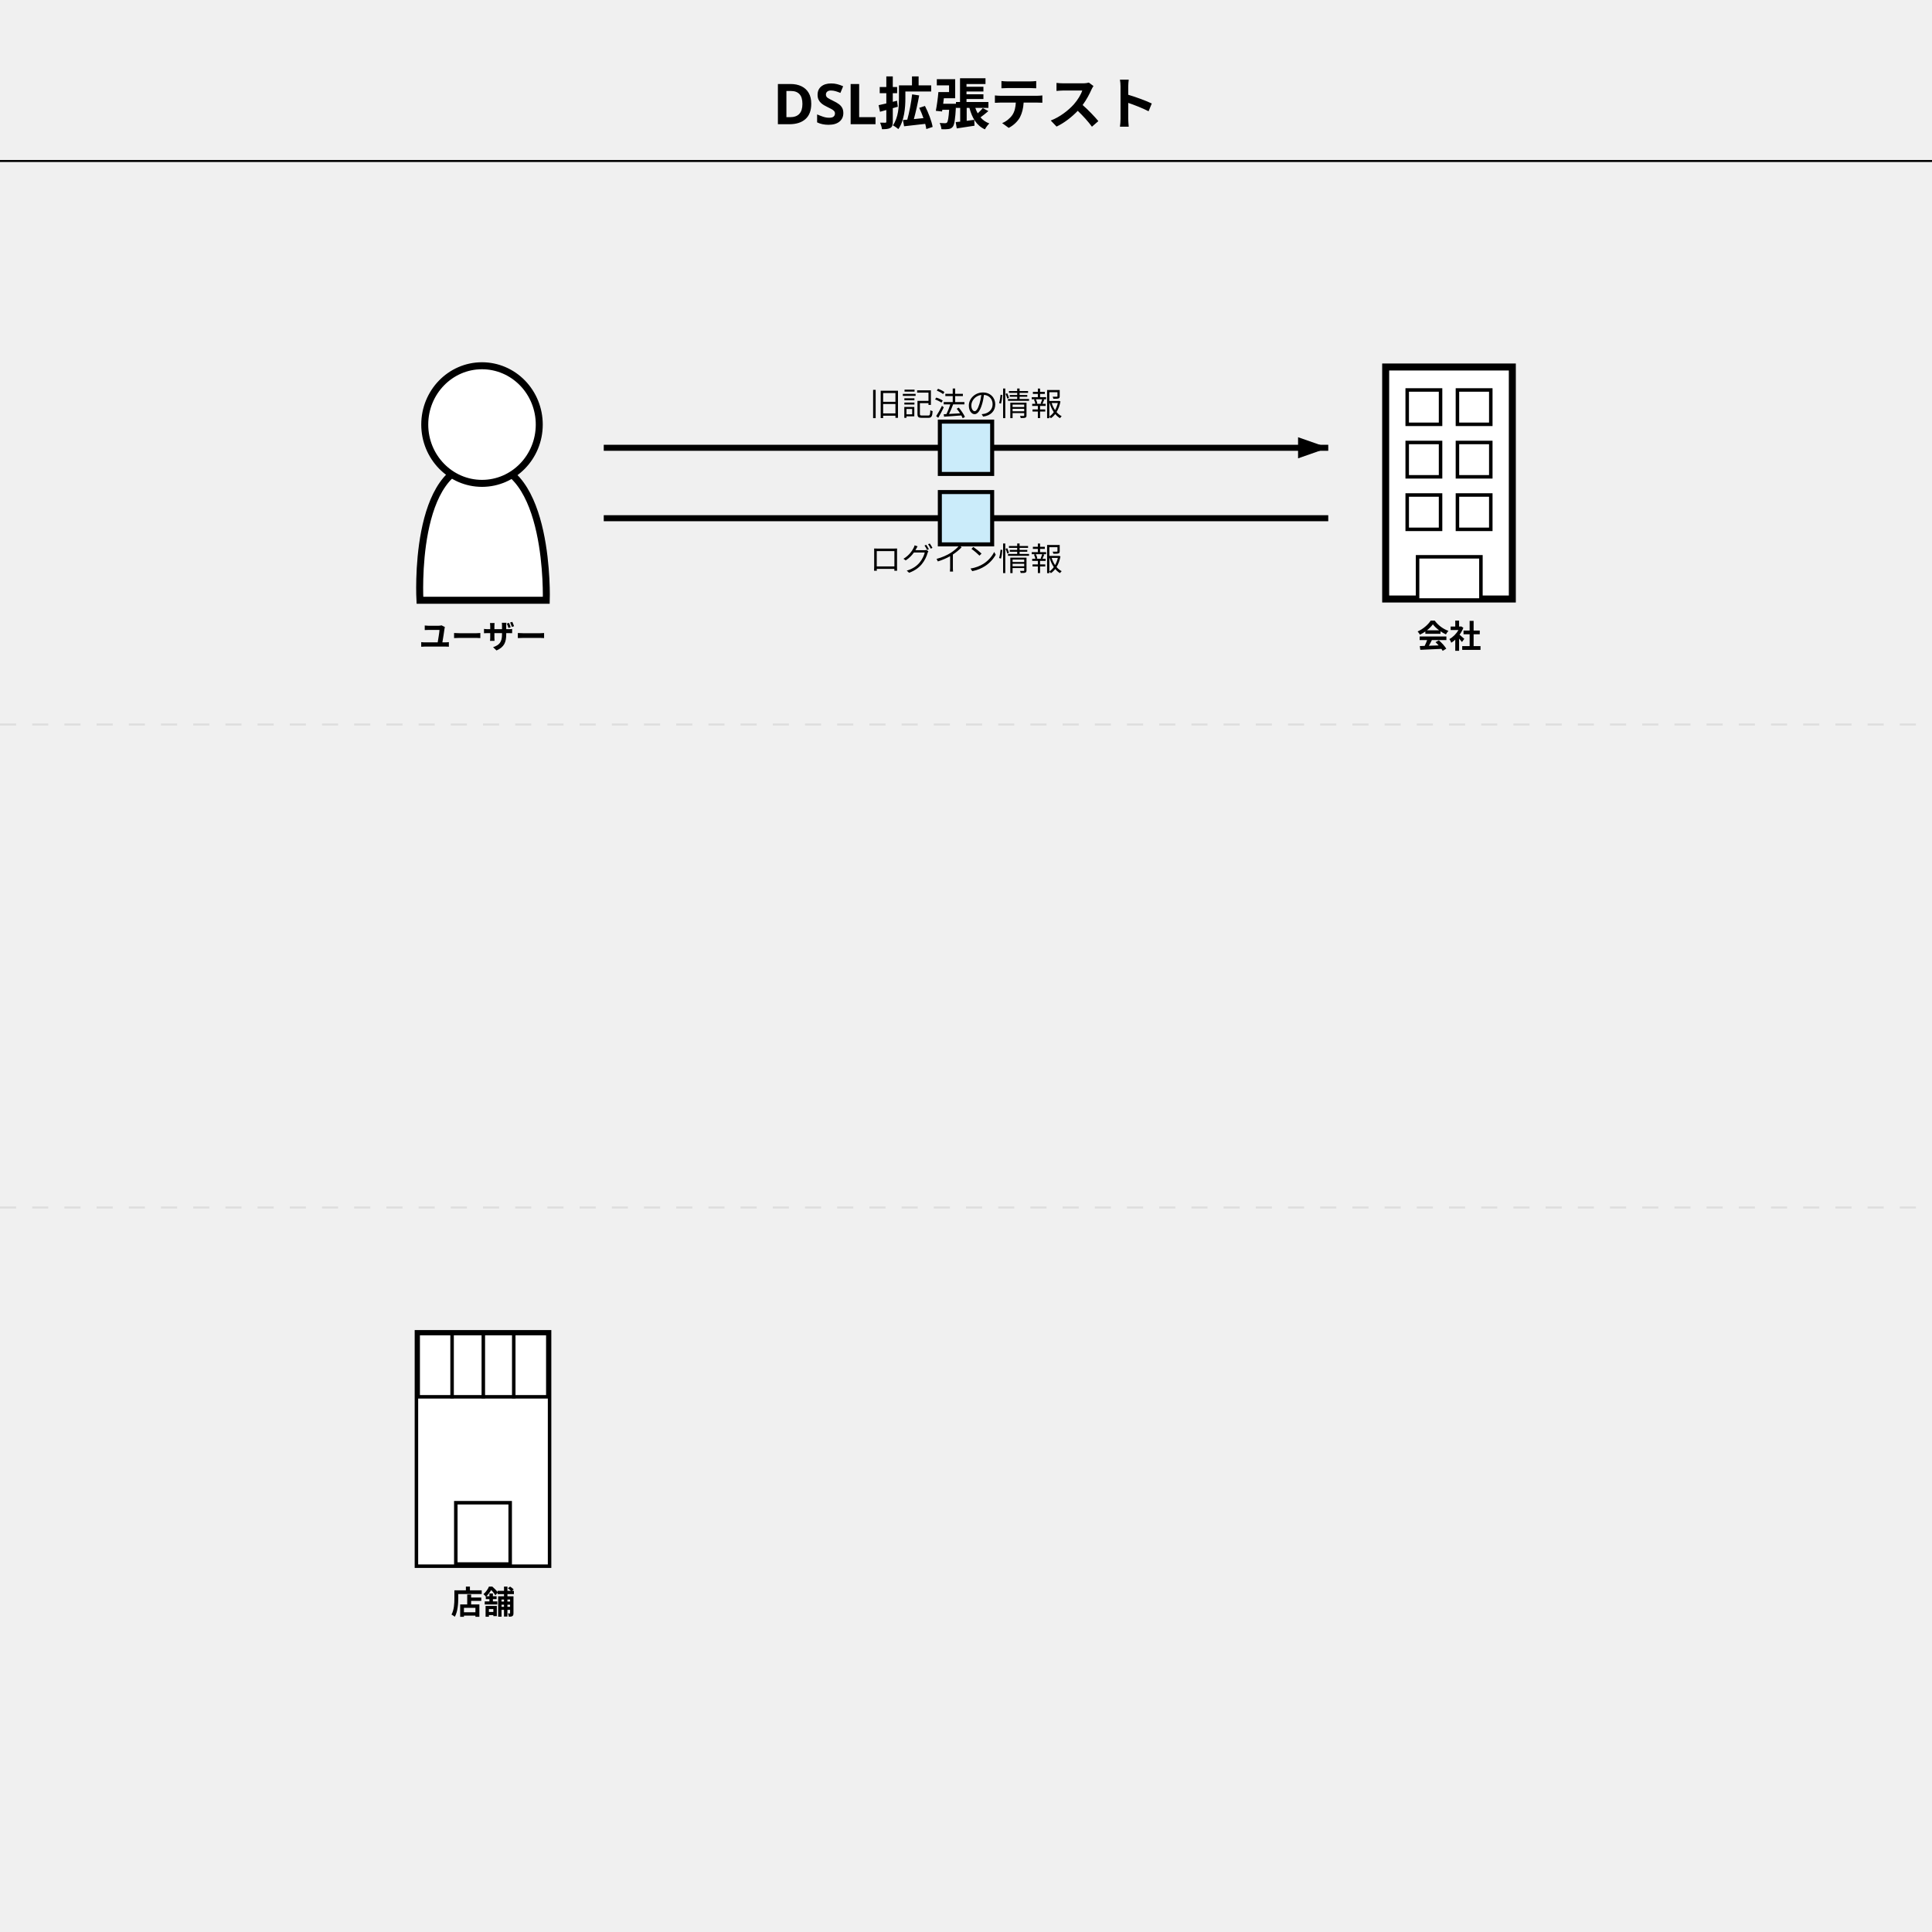
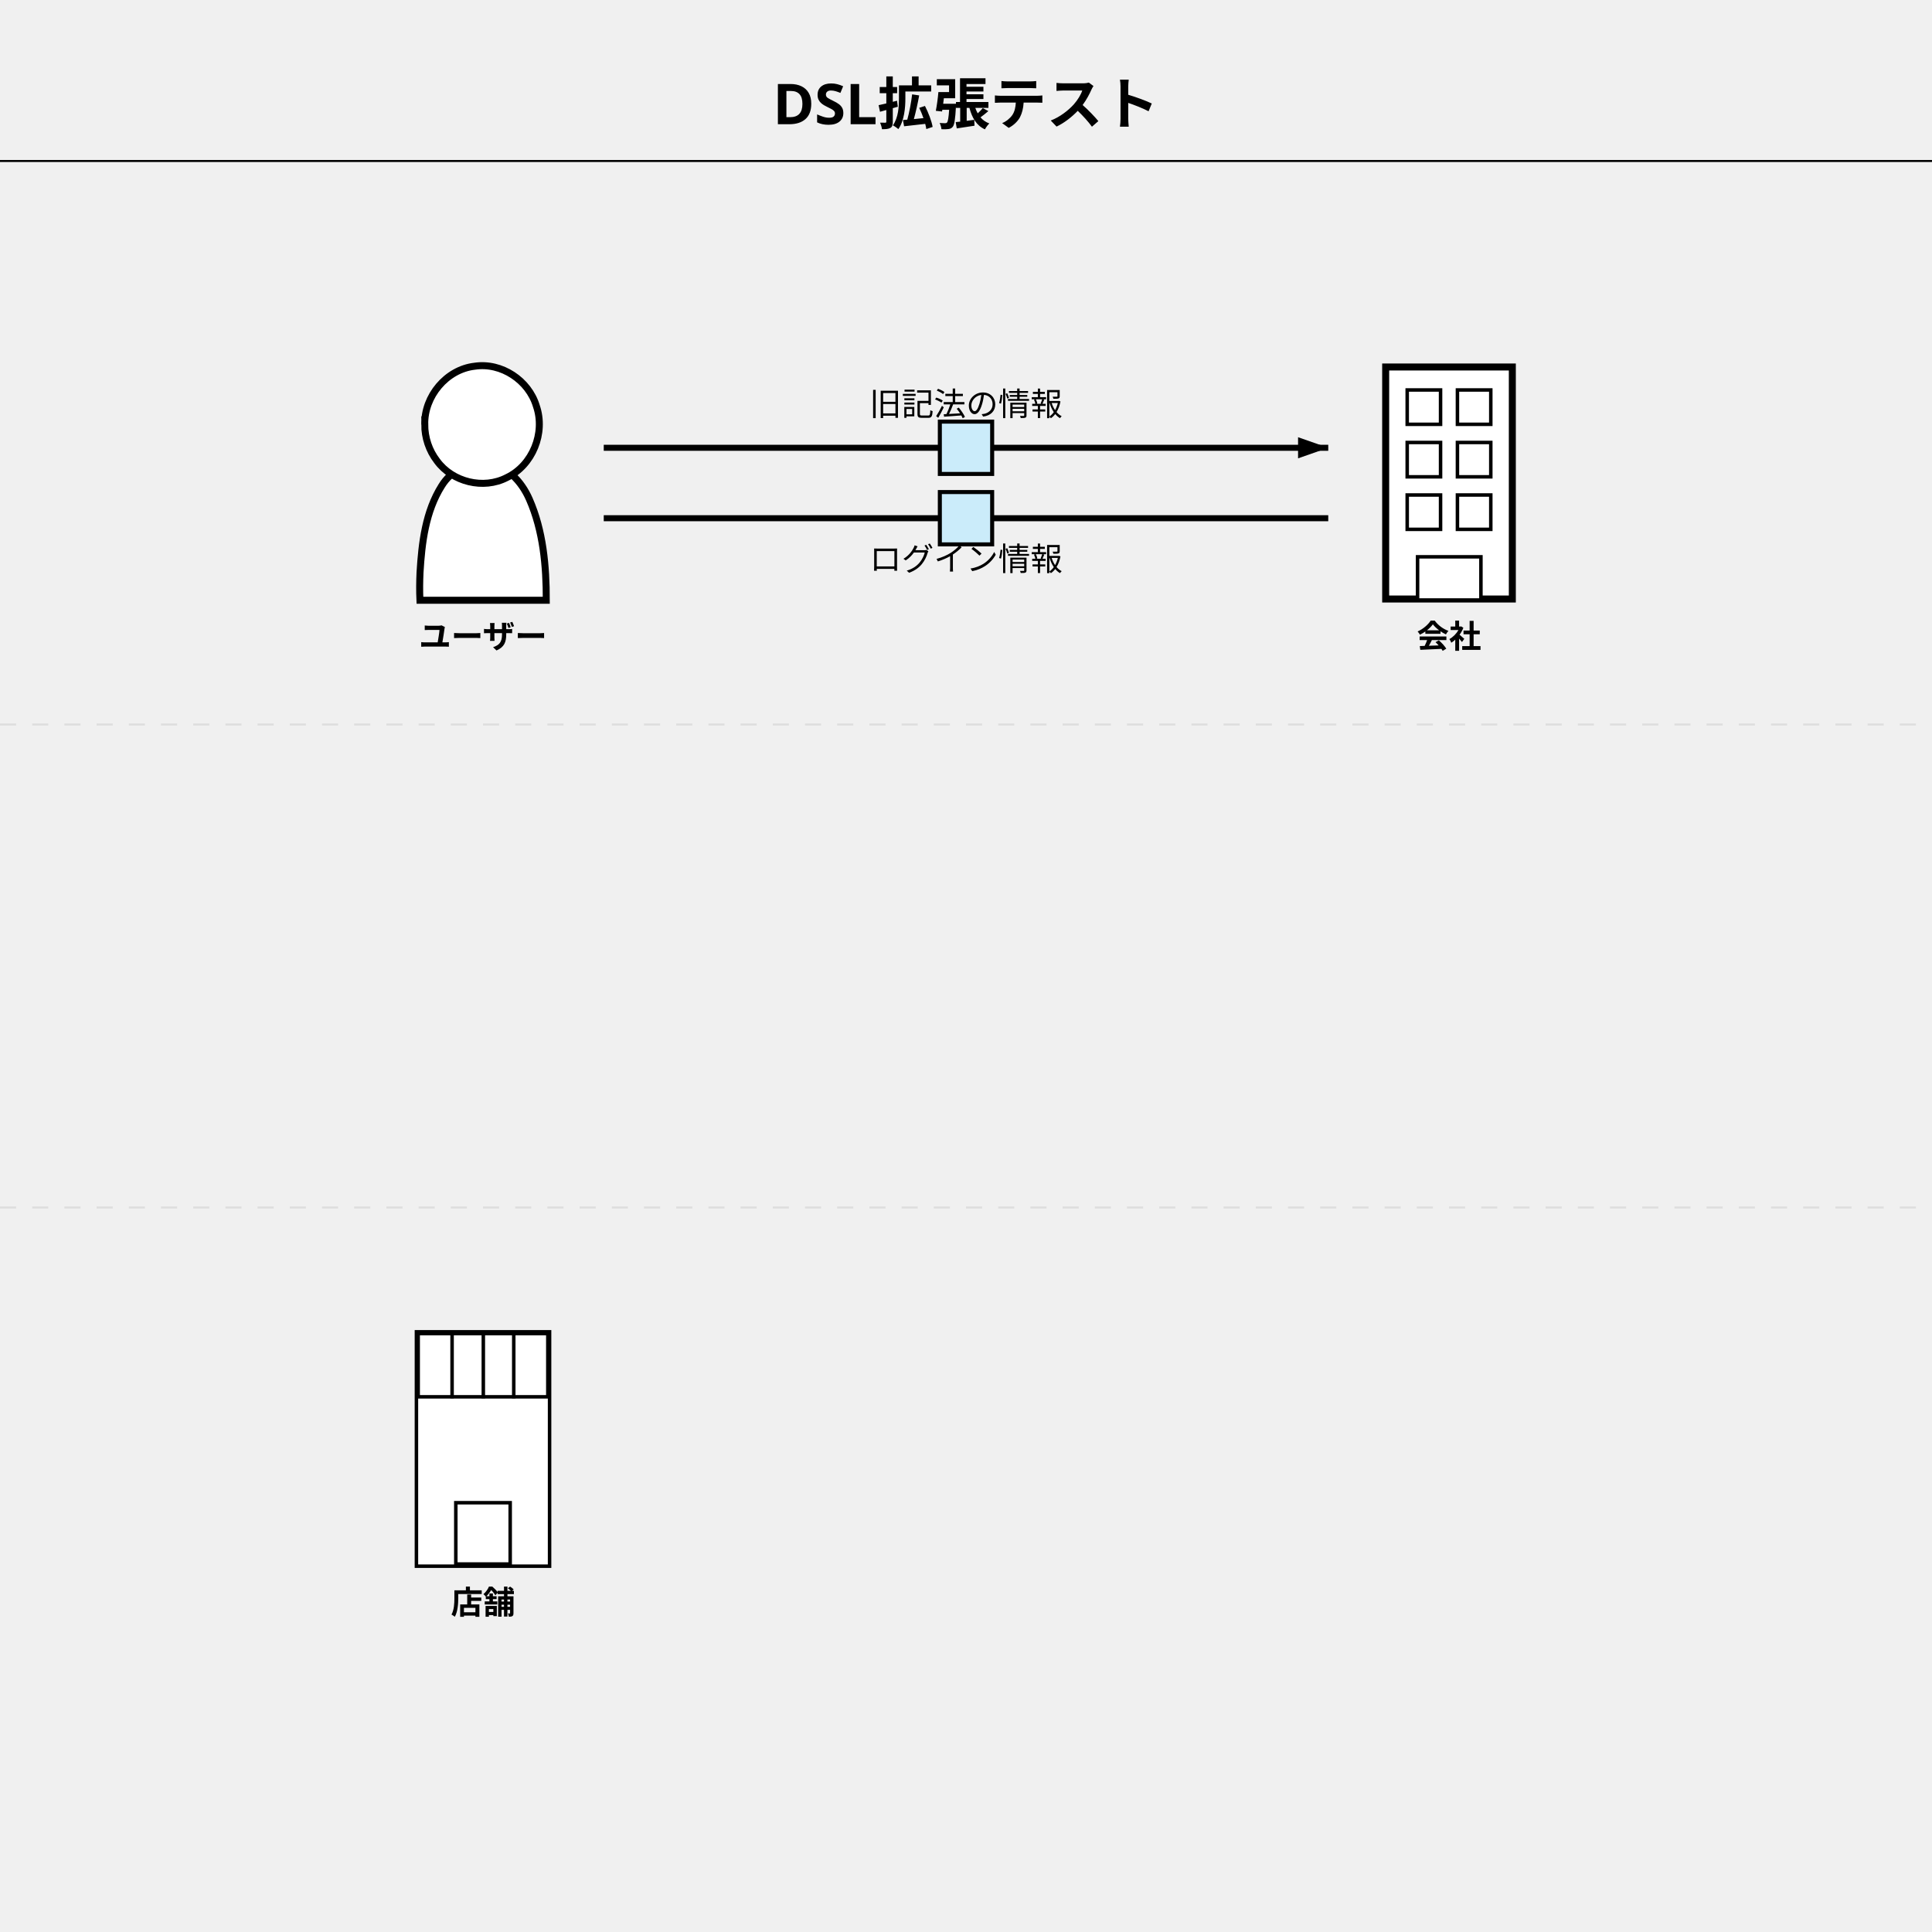
<svg xmlns="http://www.w3.org/2000/svg" version="1.1" viewBox="0.0 0.0 960.0 960.0" width="960" height="960">
  <text x="480.0" y="40" font-size="28" font-family="sans-serif" font-weight="bold" fill="#000000" text-anchor="middle" dominant-baseline="hanging">DSL拡張テスト</text>
  <line x1="0" y1="80" x2="960.0" y2="80" stroke="#000000" stroke-width="1" />
  <defs>
    <marker id="marker_object" markerWidth="5" markerHeight="3.5" refX="5" refY="1.75" orient="auto" markerUnits="strokeWidth">
      <path d="M 0,0 L 5,1.75 L 0,3.5 Z" fill="#000000" />
    </marker>
    <marker id="marker_money" markerWidth="5" markerHeight="3.5" refX="5" refY="1.75" orient="auto" markerUnits="strokeWidth">
      <path d="M 0,0 L 5,1.75 L 0,3.5 Z" fill="#000000" />
    </marker>
    <marker id="marker_information" markerWidth="5" markerHeight="3.5" refX="5" refY="1.75" orient="auto" markerUnits="strokeWidth">
      <path d="M 0,0 L 5,1.75 L 0,3.5 Z" fill="#000000" />
    </marker>
    <marker id="marker_other" markerWidth="5" markerHeight="3.5" refX="5" refY="1.75" orient="auto" markerUnits="strokeWidth">
      <path d="M 0,0 L 5,1.75 L 0,3.5 Z" fill="#000000" />
    </marker>
  </defs>
  <g id="grid_lines">
    <line x1="0" y1="360.0" x2="960.0" y2="360.0" stroke="#dddddd" stroke-width="1" stroke-dasharray="8,8" />
    <line x1="0" y1="600.0" x2="960.0" y2="600.0" stroke="#dddddd" stroke-width="1" stroke-dasharray="8,8" />
  </g>
  <g id="entities">
    <g id="entity_0" data-bizgram-object="entity" data-bizgram-type="user" data-bizgram-name="ユーザー" data-bizgram-position="0">
      <g transform="translate(180.0, 180.0)">
        <g transform="translate(26.79084, 0.0)">
          <g transform="scale(3.282149, 3.282149)">
            <g transform="translate(-94.88189,-130.2193)">
              <g id="g1824">
-                 <path style="fill:none;stroke:none;stroke-width:0.998;stroke-linecap:round;stroke-linejoin:round" d="M 94.916,148.5 V 130.478 H 105 115.084 V 148.5 166.522 H 105 94.916 Z" id="path1111" />
+                 <path style="fill:none;stroke:none;stroke-width:0.998;stroke-linecap:round;stroke-linejoin:round" d="m 94.916,148.5 c 0,-6.007 0,-12.015 0,-18.022 6.723,0 13.446,0 20.169,0 0,12.015 0,24.029 0,36.044 -6.723,0 -13.446,0 -20.169,0 0,-6.007 0,-12.015 0,-18.022 z" id="path1111" />
                <g id="g1700" transform="translate(73.28155,-29.02709)">
-                   <path fill="#ffffff" d="m 22.17,195.279 h 19.128 c 0,0 0.679,-20.77 -9.815,-20.77 -10.494,0 -9.313,20.77 -9.313,20.77 z" fill-rule="evenodd" id="path87" style="fill:none;stroke-width:0.265" />
-                   <path stroke="#000000" stroke-width="1.058" stroke-miterlimit="400" stroke-linecap="butt" d="m 22.17,195.279 h 19.128 c 0,0 0.679,-20.77 -9.815,-20.77 -10.494,0 -9.313,20.77 -9.313,20.77 z" fill-rule="evenodd" id="path89" style="fill:#ffffff" />
-                   <path fill="#ffffff" d="m 22.9,168.679 c 0,-4.917 3.881,-8.903 8.668,-8.903 2.299,0 4.504,0.938 6.129,2.608 1.626,1.67 2.539,3.934 2.539,6.295 0,4.917 -3.881,8.903 -8.668,8.903 -4.787,0 -8.668,-3.986 -8.668,-8.903 z" fill-rule="evenodd" id="path91" style="fill:none;stroke-width:0.265" />
-                   <path stroke="#000000" stroke-width="1.058" stroke-miterlimit="400" stroke-linecap="butt" d="m 22.9,168.679 c 0,-4.917 3.881,-8.903 8.668,-8.903 2.299,0 4.504,0.938 6.129,2.608 1.626,1.67 2.539,3.934 2.539,6.295 0,4.917 -3.881,8.903 -8.668,8.903 -4.787,0 -8.668,-3.986 -8.668,-8.903 z" fill-rule="evenodd" id="path93" style="fill:#ffffff" />
+                   <path fill="#ffffff" d="m 22.17,195.279 c 6.376,0 12.752,0 19.128,0 0.009,-5.183 -0.461,-10.52 -2.572,-15.313 -1.171,-2.665 -3.45,-5.2 -6.523,-5.423 -2.684,-0.347 -5.334,1.131 -6.729,3.396 -2.462,3.897 -3.021,8.629 -3.29,13.137 -0.062,1.4 -0.078,2.803 -0.014,4.203 z" fill-rule="evenodd" id="path87" style="fill:none;stroke-width:0.265" />
+                   <path stroke="#000000" stroke-width="1.058" stroke-miterlimit="400" stroke-linecap="butt" d="m 22.17,195.279 c 6.376,0 12.752,0 19.128,0 0.009,-5.183 -0.461,-10.52 -2.572,-15.313 -1.171,-2.665 -3.45,-5.2 -6.523,-5.423 -2.684,-0.347 -5.334,1.131 -6.729,3.396 -2.462,3.897 -3.021,8.629 -3.29,13.137 -0.062,1.4 -0.078,2.803 -0.014,4.203 z" fill-rule="evenodd" id="path89" style="fill:#ffffff" />
+                   <path fill="#ffffff" d="m 22.9,168.679 c -0.099,-4.273 3.279,-8.347 7.564,-8.832 4.047,-0.61 8.173,2.144 9.334,6.035 1.398,4.063 -0.567,8.968 -4.472,10.822 -3.542,1.84 -8.234,0.685 -10.578,-2.529 -1.202,-1.562 -1.855,-3.527 -1.849,-5.497 z" fill-rule="evenodd" id="path91" style="fill:none;stroke-width:0.265" />
+                   <path stroke="#000000" stroke-width="1.058" stroke-miterlimit="400" stroke-linecap="butt" d="m 22.9,168.679 c -0.099,-4.273 3.279,-8.347 7.564,-8.832 4.047,-0.61 8.173,2.144 9.334,6.035 1.398,4.063 -0.567,8.968 -4.472,10.822 -3.542,1.84 -8.234,0.685 -10.578,-2.529 -1.202,-1.562 -1.855,-3.527 -1.849,-5.497 z" fill-rule="evenodd" id="path93" style="fill:#ffffff" />
                </g>
              </g>
            </g>
          </g>
        </g>
      </g>
      <text x="240.0" y="308.0" font-size="16" font-family="sans-serif" font-weight="bold" text-anchor="middle" dominant-baseline="text-before-edge" fill="#000000">
        <tspan x="240.0" dy="0">ユーザー</tspan>
      </text>
    </g>
    <g id="entity_1" data-bizgram-object="entity" data-bizgram-type="company" data-bizgram-name="会社" data-bizgram-position="2">
      <g transform="translate(660.0, 180.0)">
        <g transform="translate(26.79084, 0.0)">
          <g transform="scale(3.282149, 3.282149)">
            <g transform="translate(-94.88189,-130.2193)">
              <path style="fill:none;stroke:none;stroke-width:0.998;stroke-linecap:round;stroke-linejoin:round" d="M 94.916,148.5 V 130.478 H 105 115.084 V 148.5 166.522 H 105 94.916 Z" id="path1111" />
              <g id="g2207" transform="translate(88.33292,-53.07004)">
                <path fill="#ffffff" d="M 7.08,184.008 H 26.255 v 35.125 H 7.08 Z" fill-rule="evenodd" id="path413" style="fill:#ffffff;stroke:#000000;stroke-width:0.265" />
                <path stroke="#000000" stroke-width="1.058" stroke-miterlimit="400" stroke-linecap="butt" d="M 7.08,184.008 H 26.255 v 35.125 H 7.08 Z" fill-rule="evenodd" id="path415" style="fill:#ffffff;stroke:#000000" />
                <path fill="#ffffff" d="m 10.339,187.485 h 5.05 v 5.2 h -5.05 z" fill-rule="evenodd" id="path417" style="fill:#ffffff;stroke:#000000;stroke-width:0.265" />
                <path stroke="#000000" stroke-width="0.529" stroke-miterlimit="400" stroke-linecap="butt" d="m 10.339,187.485 h 5.05 v 5.2 h -5.05 z" fill-rule="evenodd" id="path419" style="fill:#ffffff;stroke:#000000" />
                <path fill="#ffffff" d="m 17.944,187.485 h 5.05 v 5.2 h -5.05 z" fill-rule="evenodd" id="path421" style="fill:#ffffff;stroke:#000000;stroke-width:0.265" />
                <path stroke="#000000" stroke-width="0.529" stroke-miterlimit="400" stroke-linecap="butt" d="m 17.944,187.485 h 5.05 v 5.2 h -5.05 z" fill-rule="evenodd" id="path423" style="fill:#ffffff;stroke:#000000" />
                <path fill="#ffffff" d="m 10.339,195.435 h 5.05 v 5.2 h -5.05 z" fill-rule="evenodd" id="path425" style="fill:#ffffff;stroke:#000000;stroke-width:0.265" />
                <path stroke="#000000" stroke-width="0.529" stroke-miterlimit="400" stroke-linecap="butt" d="m 10.339,195.435 h 5.05 v 5.2 h -5.05 z" fill-rule="evenodd" id="path427" style="fill:#ffffff;stroke:#000000" />
                <path fill="#ffffff" d="m 17.944,195.435 h 5.05 v 5.2 h -5.05 z" fill-rule="evenodd" id="path429" style="fill:#ffffff;stroke:#000000;stroke-width:0.265" />
                <path stroke="#000000" stroke-width="0.529" stroke-miterlimit="400" stroke-linecap="butt" d="m 17.944,195.435 h 5.05 v 5.2 h -5.05 z" fill-rule="evenodd" id="path431" style="fill:#ffffff;stroke:#000000" />
                <path fill="#ffffff" d="m 10.339,203.386 h 5.05 v 5.2 h -5.05 z" fill-rule="evenodd" id="path433" style="fill:#ffffff;stroke:#000000;stroke-width:0.265" />
                <path stroke="#000000" stroke-width="0.529" stroke-miterlimit="400" stroke-linecap="butt" d="m 10.339,203.386 h 5.05 v 5.2 h -5.05 z" fill-rule="evenodd" id="path435" style="fill:#ffffff;stroke:#000000" />
                <path fill="#ffffff" d="m 17.944,203.386 h 5.05 v 5.2 h -5.05 z" fill-rule="evenodd" id="path437" style="fill:#ffffff;stroke:#000000;stroke-width:0.265" />
                <path stroke="#000000" stroke-width="0.529" stroke-miterlimit="400" stroke-linecap="butt" d="m 17.944,203.386 h 5.05 v 5.2 h -5.05 z" fill-rule="evenodd" id="path439" style="fill:#ffffff;stroke:#000000" />
                <path fill="#000000" fill-opacity="0" d="M 11.908,212.744 H 21.5 v 6.542 h -9.592 z" fill-rule="evenodd" id="path441" style="fill:#ffffff;stroke:#000000;stroke-width:0.265" />
                <path stroke="#000000" stroke-width="0.529" stroke-miterlimit="400" stroke-linecap="butt" d="M 11.908,212.744 H 21.5 v 6.542 h -9.592 z" fill-rule="evenodd" id="path443" style="fill:#ffffff;stroke:#000000" />
              </g>
            </g>
          </g>
        </g>
      </g>
      <text x="720.0" y="308.0" font-size="16" font-family="sans-serif" font-weight="bold" text-anchor="middle" dominant-baseline="text-before-edge" fill="#000000">
        <tspan x="720.0" dy="0">会社</tspan>
      </text>
    </g>
    <g id="entity_2" data-bizgram-object="entity" data-bizgram-type="store" data-bizgram-name="店舗" data-bizgram-position="6">
      <g transform="translate(180.0, 660.0)">
        <g transform="translate(26.79084, 0.0)">
          <g transform="scale(3.282149, 3.282149)">
            <g transform="translate(-94.88189,-130.2193)">
              <g id="g28378" transform="translate(38.91812,2.509739)">
                <path stroke="#000000" stroke-width="1.058" stroke-miterlimit="400" stroke-linecap="butt" d="m 56.268,128.514 h 19.628 v 34.953 H 56.268 Z" fill-rule="evenodd" id="path563" />
                <path fill="#ffffff" d="m 56.268,128.514 h 19.628 v 34.953 H 56.268 Z" fill-rule="evenodd" id="path561" style="stroke-width:0.265" />
                <path stroke="#000000" stroke-width="0.529" stroke-miterlimit="400" stroke-linecap="butt" d="m 56.268,128.514 h 19.628 v 9.576 H 56.268 Z" fill-rule="evenodd" id="path567" style="fill:#ffffff;stroke:#000000" />
                <path fill="#000000" fill-opacity="0" d="m 56.268,128.514 h 19.628 v 9.576 H 56.268 Z" fill-rule="evenodd" id="path565" style="stroke-width:0.265" />
                <path fill="#000000" fill-opacity="0" d="m 61.965,154.123 h 8.233 v 9.281 h -8.233 z" fill-rule="evenodd" id="path569" style="stroke-width:0.265" />
                <path fill="#000000" fill-opacity="0" d="m 61.401,128.115 v 10.207" fill-rule="evenodd" id="path573" style="stroke-width:0.265" />
                <path stroke="#000000" stroke-width="0.529" stroke-miterlimit="400" stroke-linecap="butt" d="m 61.401,128.115 v 10.207" fill-rule="evenodd" id="path575" />
                <path fill="#000000" fill-opacity="0" d="m 66.131,128.115 v 10.207" fill-rule="evenodd" id="path577" style="stroke-width:0.265" />
                <path stroke="#000000" stroke-width="0.529" stroke-miterlimit="400" stroke-linecap="butt" d="m 66.131,128.115 v 10.207" fill-rule="evenodd" id="path579" />
                <path fill="#000000" fill-opacity="0" d="m 70.738,128.115 v 10.207" fill-rule="evenodd" id="path581" style="stroke-width:0.265" />
                <path stroke="#000000" stroke-width="0.529" stroke-miterlimit="400" stroke-linecap="butt" d="m 70.738,128.115 v 10.207" fill-rule="evenodd" id="path583" />
                <path stroke="#000000" stroke-width="0.529" stroke-miterlimit="400" stroke-linecap="butt" d="m 61.965,154.123 h 8.233 v 9.281 h -8.233 z" fill-rule="evenodd" id="path571" style="fill:#ffffff" />
              </g>
            </g>
          </g>
        </g>
      </g>
      <text x="240.0" y="788.0" font-size="16" font-family="sans-serif" font-weight="bold" text-anchor="middle" dominant-baseline="text-before-edge" fill="#000000">
        <tspan x="240.0" dy="0">店舗</tspan>
      </text>
    </g>
  </g>
  <g id="arrows">
    <g id="arrow_3" data-bizgram-object="arrow" data-bizgram-type="information" data-bizgram-name="旧記法の情報" data-bizgram-from="entity_0" data-bizgram-to="entity_1">
      <path d="M 300.0,222.5 L 660.0,222.5" stroke="#000000" stroke-width="3" fill="none" stroke-linejoin="round" marker-end="url(#marker_information)" />
      <text x="480.0" y="206.5" font-size="16" font-family="sans-serif" fill="#000000" text-anchor="middle">
        <tspan x="480.0" dy="0">旧記法の情報</tspan>
      </text>
      <rect x="467.0" y="209.5" width="26" height="26" fill="#cbecfa" stroke="#000000" stroke-width="2" />
    </g>
    <g id="arrow_5" data-bizgram-object="arrow" data-bizgram-type="info" data-bizgram-name="ログイン情報" data-bizgram-from="entity_0" data-bizgram-to="entity_1">
      <path d="M 300.0,257.5 L 660.0,257.5" stroke="#000000" stroke-width="3" fill="none" stroke-linejoin="round" marker-end="url(#marker_info)" />
      <text x="480.0" y="283.5" font-size="16" font-family="sans-serif" fill="#000000" text-anchor="middle">
        <tspan x="480.0" dy="0">ログイン情報</tspan>
      </text>
      <rect x="467.0" y="244.5" width="26" height="26" fill="#cbecfa" stroke="#000000" stroke-width="2" />
    </g>
  </g>
</svg>
